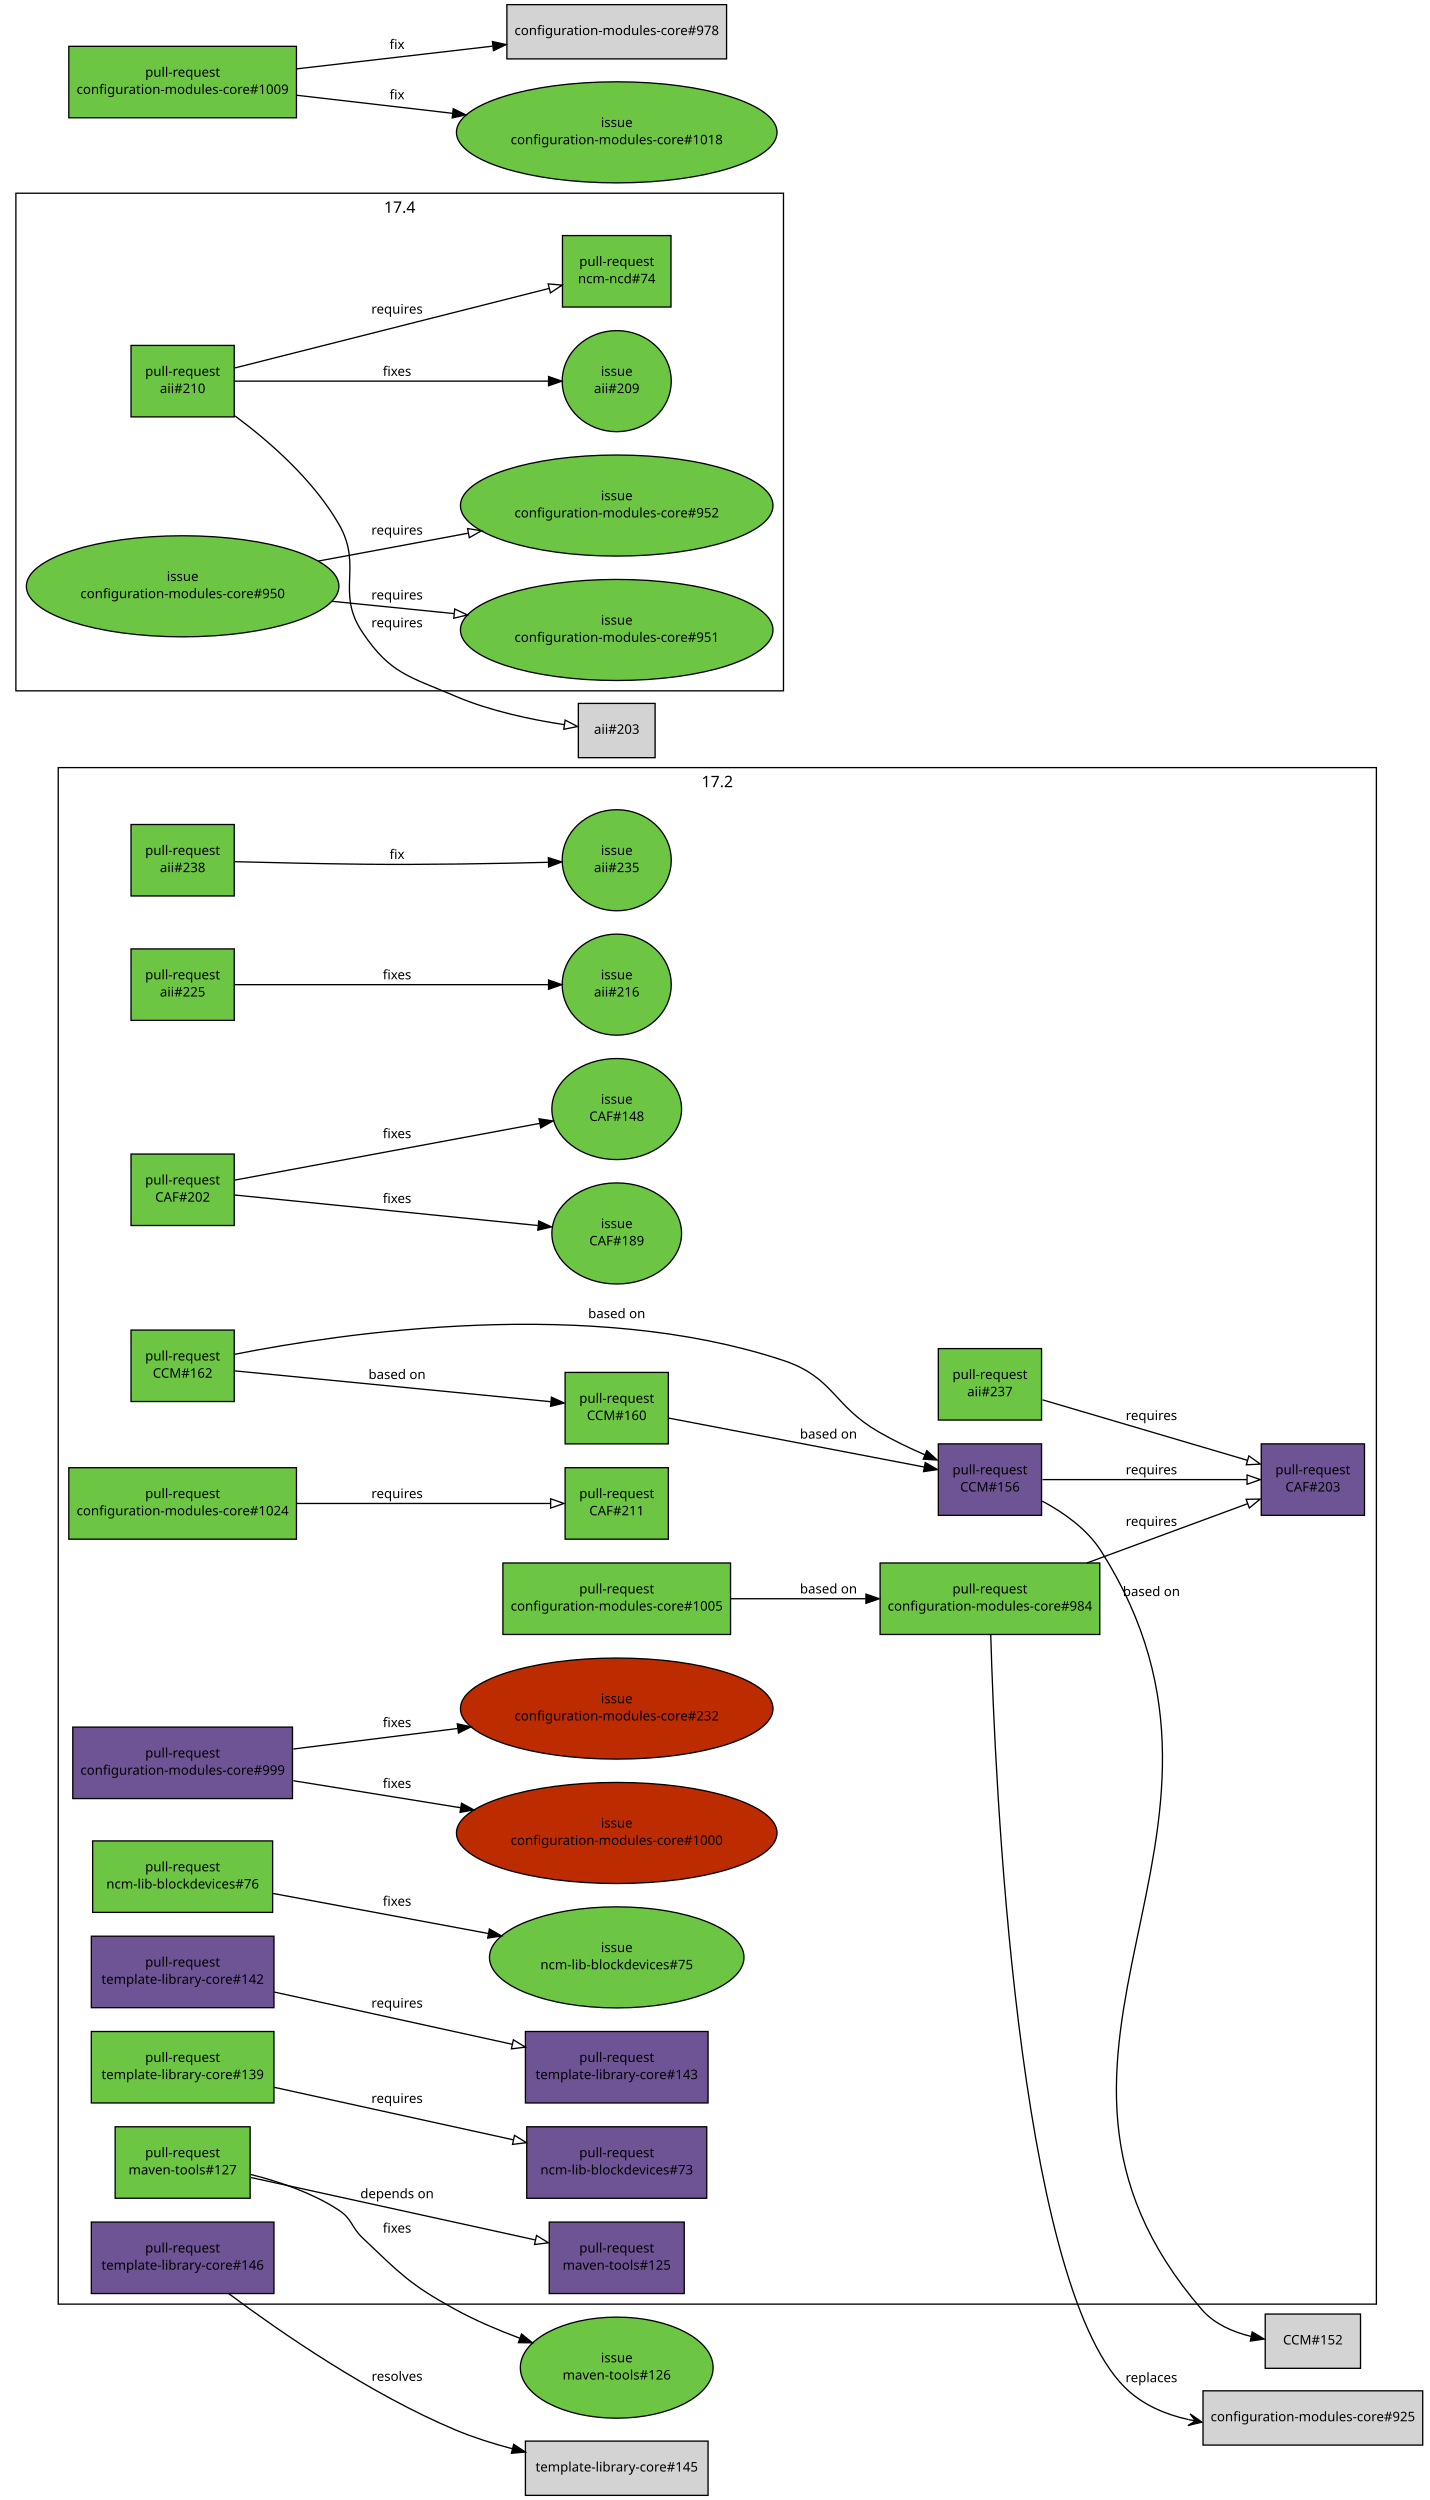
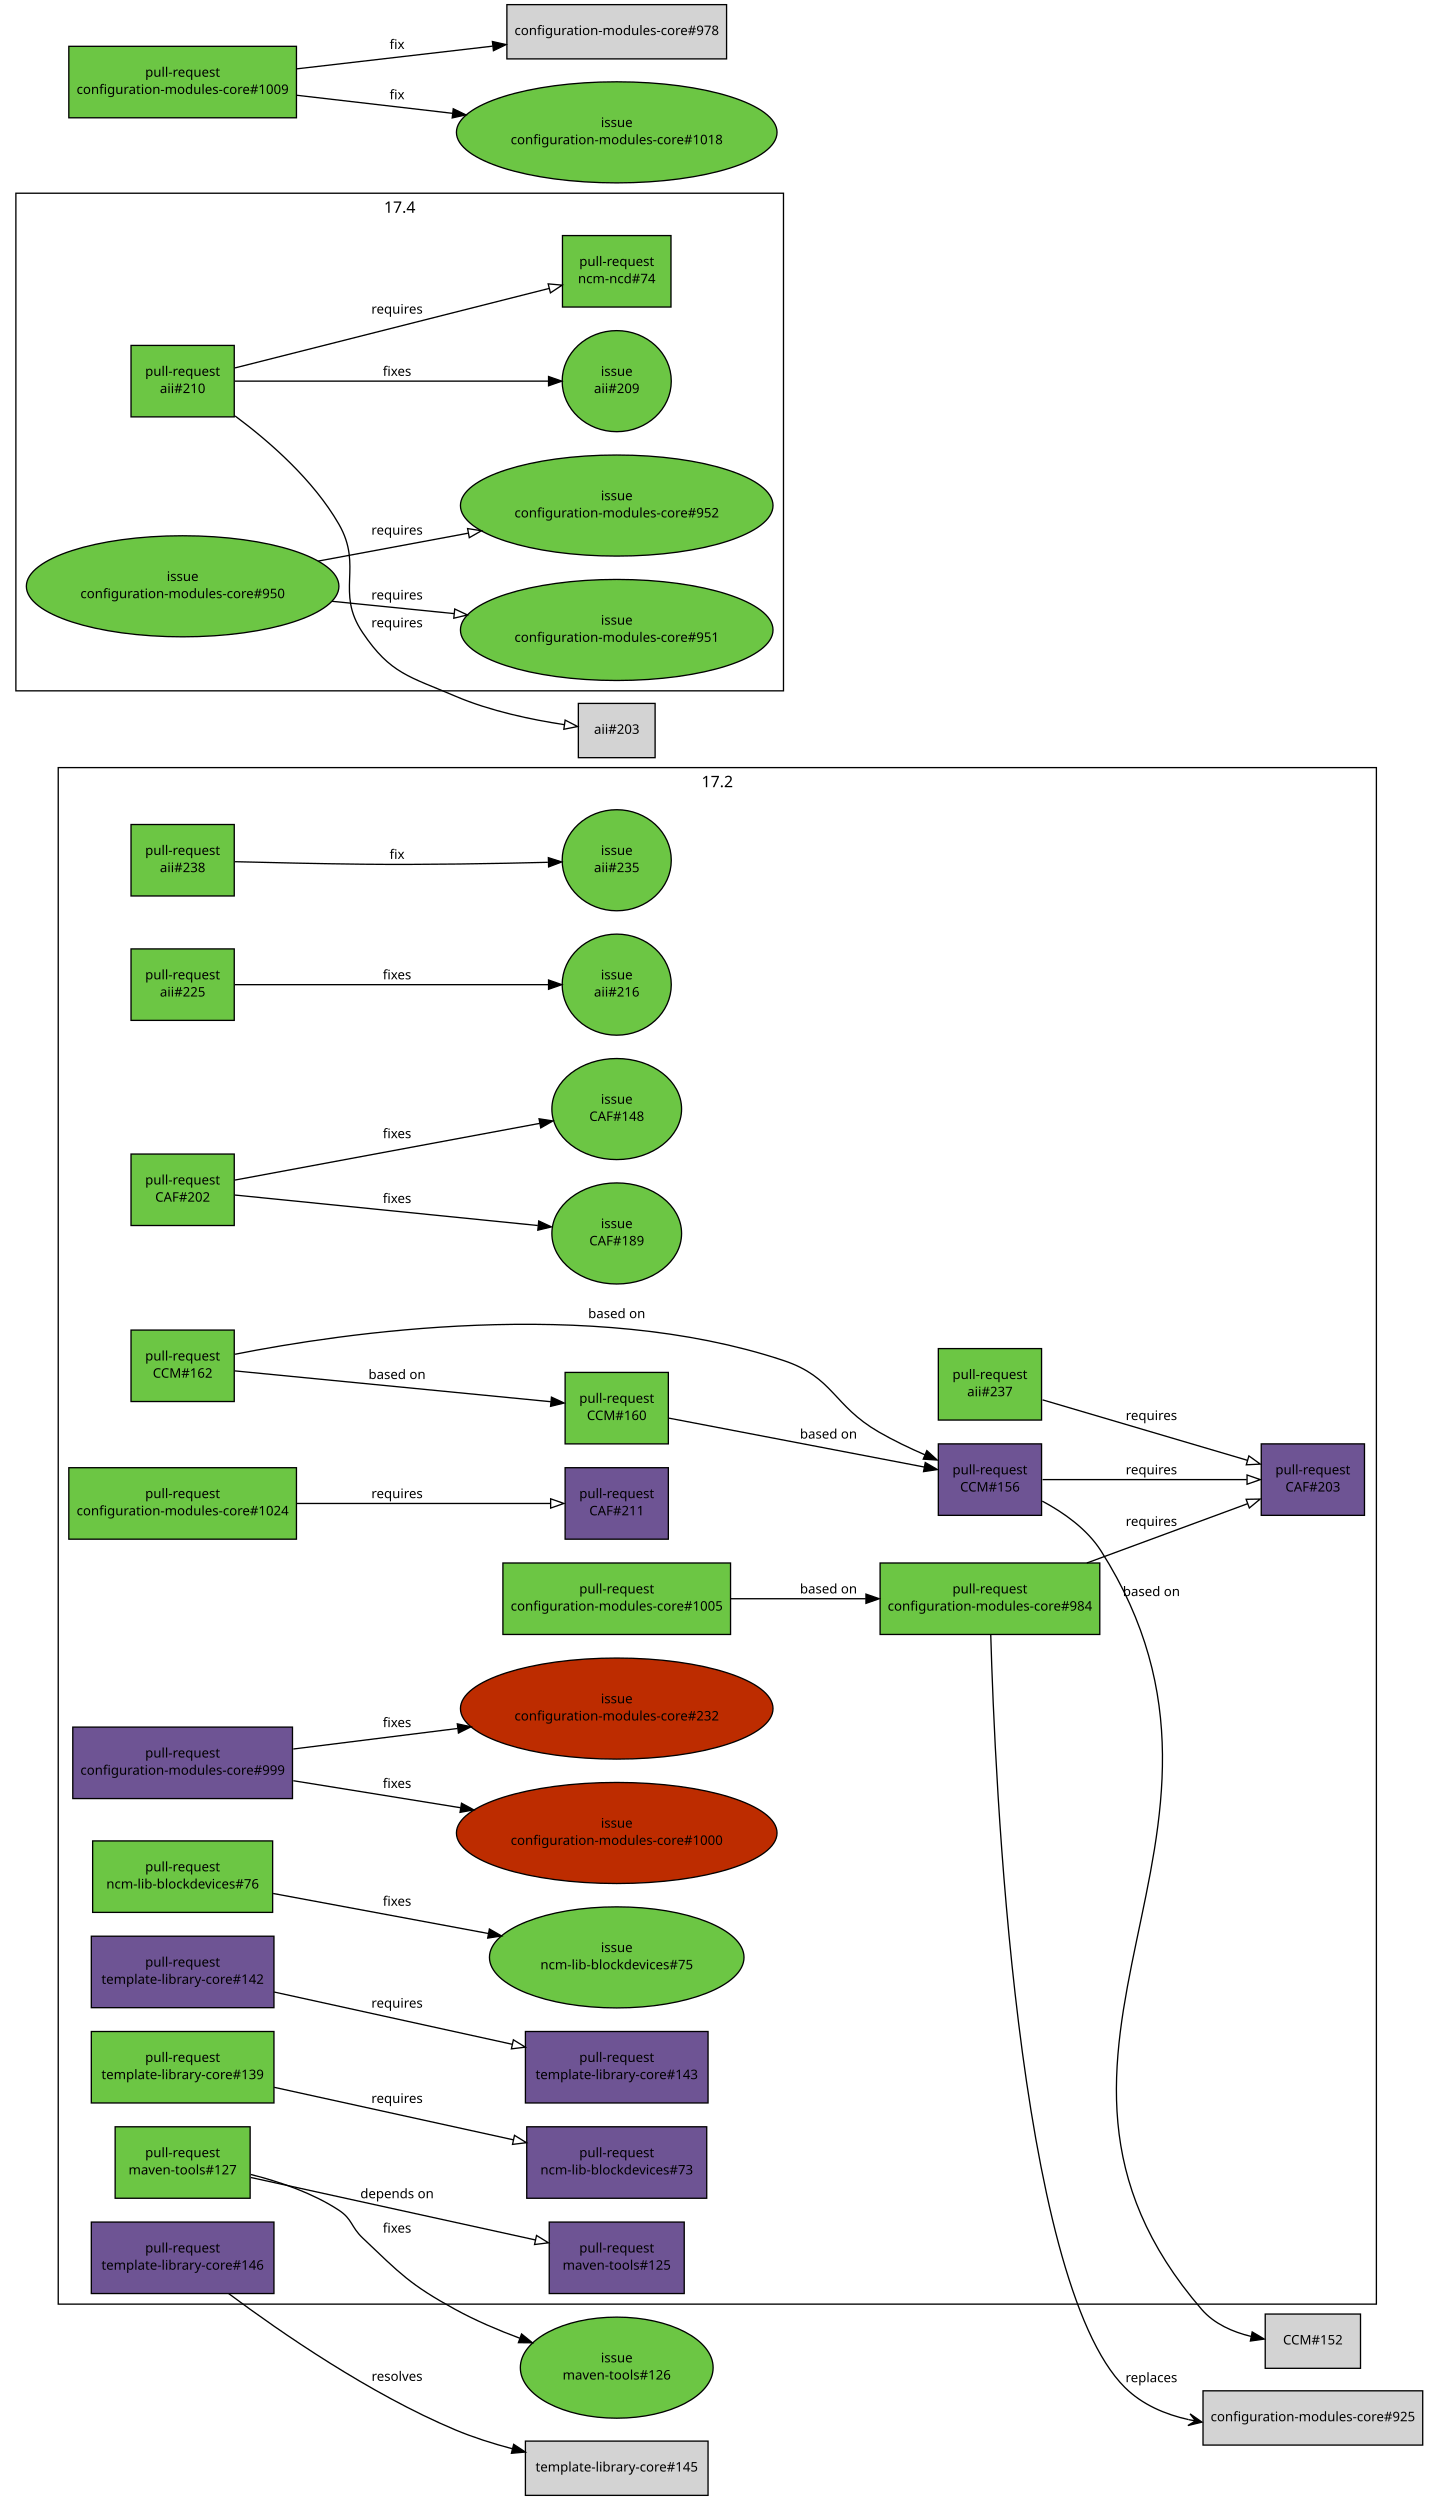
<svg xmlns="http://www.w3.org/2000/svg" xmlns:xlink="http://www.w3.org/1999/xlink" width="1080pt" height="1889pt" viewBox="0.00 0.00 1080.00 1889.00">
  <g id="graph1" class="graph" transform="scale(1 1) rotate(0) translate(4 1885)">
    <polygon fill="white" stroke="white" points="-4,5 -4,-1885 1077,-1885 1077,5 -4,5" />
    <g id="graph2" class="cluster">
      <polygon fill="none" stroke="black" points="40,-144 40,-1305 1036,-1305 1036,-144 40,-144" />
      <text text-anchor="middle" x="538" y="-1290.2" font-family="Sans" font-size="12.00">17.2</text>
    </g>
    <g id="graph5" class="cluster">
      <polygon fill="none" stroke="black" points="8,-1363 8,-1739 588,-1739 588,-1363 8,-1363" />
      <text text-anchor="middle" x="298" y="-1724.2" font-family="Sans" font-size="12.00">17.4</text>
    </g>
    <g id="node1" class="node">
      <a xlink:href="https://github.com/quattor/aii/pull/238" xlink:title="aii-opennebula: Add VM image driver option" target="_parent">
        <polygon fill="#6cc644" stroke="black" points="173,-1262 95,-1262 95,-1208 173,-1208 173,-1262" />
        <text text-anchor="middle" x="134" y="-1239" font-family="Sans" font-size="10.00">pull-request</text>
        <text text-anchor="middle" x="134" y="-1226" font-family="Sans" font-size="10.00">aii#238</text>
      </a>
    </g>
    <g id="node3" class="node">
      <a xlink:href="https://github.com/quattor/aii/issues/235" xlink:title="aii-opennebula: Add qcow2 image support" target="_parent">
        <ellipse fill="#6cc644" stroke="black" cx="462" cy="-1235" rx="41.217" ry="38.184" />
        <text text-anchor="middle" x="462" y="-1239" font-family="Sans" font-size="10.00">issue</text>
        <text text-anchor="middle" x="462" y="-1226" font-family="Sans" font-size="10.00">aii#235</text>
      </a>
    </g>
    <g id="edge2" class="edge">
      <path fill="none" stroke="black" d="M173.571,-1233.9C200.705,-1233.2 237.529,-1232.36 270,-1232 317.382,-1231.48 371.337,-1232.46 409.959,-1233.44" />
      <polygon fill="black" stroke="black" points="410.34,-1236.95 420.428,-1233.71 410.523,-1229.95 410.34,-1236.95" />
      <text text-anchor="middle" x="296" y="-1236" font-family="Sans" font-size="10.00">fix</text>
    </g>
    <g id="node4" class="node">
      <a xlink:href="https://github.com/quattor/aii/pull/237" xlink:title="aii-core: switch to CAF::Download::LWP" target="_parent">
        <polygon fill="#6cc644" stroke="black" points="783,-866 705,-866 705,-812 783,-812 783,-866" />
        <text text-anchor="middle" x="744" y="-843" font-family="Sans" font-size="10.00">pull-request</text>
        <text text-anchor="middle" x="744" y="-830" font-family="Sans" font-size="10.00">aii#237</text>
      </a>
    </g>
    <g id="node6" class="node">
      <a xlink:href="https://github.com/quattor/CAF/pull/203" xlink:title="CAF::Download::LWP: CAF interface for LWP to handle https settings" target="_parent">
        <polygon fill="#6e5494" stroke="black" points="1027,-794 949,-794 949,-740 1027,-740 1027,-794" />
        <text text-anchor="middle" x="988" y="-771" font-family="Sans" font-size="10.00">pull-request</text>
        <text text-anchor="middle" x="988" y="-758" font-family="Sans" font-size="10.00">CAF#203</text>
      </a>
    </g>
    <g id="edge4" class="edge">
      <path fill="none" stroke="black" d="M783.746,-827.272C826.017,-814.798 892.95,-795.048 938.587,-781.581" />
      <polygon fill="none" stroke="black" points="939.671,-784.91 948.271,-778.723 937.689,-778.197 939.671,-784.91" />
      <text text-anchor="middle" x="866" y="-812" font-family="Sans" font-size="10.00">requires</text>
    </g>
    <g id="node7" class="node">
      <a xlink:href="https://github.com/quattor/aii/pull/225" xlink:title="[WIP] Add UEFI support through Grub-based PXE loader" target="_parent">
        <polygon fill="#6cc644" stroke="black" points="173,-1168 95,-1168 95,-1114 173,-1114 173,-1168" />
        <text text-anchor="middle" x="134" y="-1145" font-family="Sans" font-size="10.00">pull-request</text>
        <text text-anchor="middle" x="134" y="-1132" font-family="Sans" font-size="10.00">aii#225</text>
      </a>
    </g>
    <g id="node9" class="node">
      <a xlink:href="https://github.com/quattor/aii/issues/216" xlink:title="aii-pxelinux: add support for Grub-based UEFI PXE boot loader" target="_parent">
        <ellipse fill="#6cc644" stroke="black" cx="462" cy="-1141" rx="41.217" ry="38.184" />
        <text text-anchor="middle" x="462" y="-1145" font-family="Sans" font-size="10.00">issue</text>
        <text text-anchor="middle" x="462" y="-1132" font-family="Sans" font-size="10.00">aii#216</text>
      </a>
    </g>
    <g id="edge6" class="edge">
      <path fill="none" stroke="black" d="M173.564,-1141C232.84,-1141 344.728,-1141 410.366,-1141" />
      <polygon fill="black" stroke="black" points="410.488,-1144.5 420.488,-1141 410.488,-1137.5 410.488,-1144.5" />
      <text text-anchor="middle" x="296" y="-1145" font-family="Sans" font-size="10.00">fixes</text>
    </g>
    <g id="node10" class="node">
      <a xlink:href="https://github.com/quattor/aii/pull/210" xlink:title="Shellfe: support active config for plugins" target="_parent">
        <polygon fill="#6cc644" stroke="black" points="173,-1624 95,-1624 95,-1570 173,-1570 173,-1624" />
        <text text-anchor="middle" x="134" y="-1601" font-family="Sans" font-size="10.00">pull-request</text>
        <text text-anchor="middle" x="134" y="-1588" font-family="Sans" font-size="10.00">aii#210</text>
      </a>
    </g>
    <g id="node12" class="node">
      <a xlink:href="https://github.com/quattor/aii/issues/209" xlink:title="support ACTIVE_CONFIG" target="_parent">
        <ellipse fill="#6cc644" stroke="black" cx="462" cy="-1597" rx="41.217" ry="38.184" />
        <text text-anchor="middle" x="462" y="-1601" font-family="Sans" font-size="10.00">issue</text>
        <text text-anchor="middle" x="462" y="-1588" font-family="Sans" font-size="10.00">aii#209</text>
      </a>
    </g>
    <g id="edge8" class="edge">
      <path fill="none" stroke="black" d="M173.564,-1597C232.84,-1597 344.728,-1597 410.366,-1597" />
      <polygon fill="black" stroke="black" points="410.488,-1600.5 420.488,-1597 410.488,-1593.5 410.488,-1600.5" />
      <text text-anchor="middle" x="296" y="-1601" font-family="Sans" font-size="10.00">fixes</text>
    </g>
    <g id="node14" class="node">
      <a xlink:href="https://github.com/quattor/ncm-ncd/pull/74" xlink:title="Set the current active config as an attribute to the component" target="_parent">
        <polygon fill="#6cc644" stroke="black" points="503,-1707 421,-1707 421,-1653 503,-1653 503,-1707" />
        <text text-anchor="middle" x="462" y="-1684" font-family="Sans" font-size="10.00">pull-request</text>
        <text text-anchor="middle" x="462" y="-1671" font-family="Sans" font-size="10.00">ncm-ncd#74</text>
      </a>
    </g>
    <g id="edge10" class="edge">
      <path fill="none" stroke="black" d="M173.564,-1607.01C233.043,-1622.06 345.495,-1650.52 411.038,-1667.1" />
      <polygon fill="none" stroke="black" points="410.195,-1670.5 420.748,-1669.56 411.912,-1663.71 410.195,-1670.5" />
      <text text-anchor="middle" x="296" y="-1648" font-family="Sans" font-size="10.00">requires</text>
    </g>
    <g id="node16" class="node">
      <polygon fill="lightgrey" stroke="black" points="491,-1353.5 433,-1353.5 433,-1312.5 491,-1312.5 491,-1353.5" />
      <text text-anchor="middle" x="462" y="-1330.5" font-family="Sans" font-size="10.00">aii#203</text>
    </g>
    <g id="edge12" class="edge">
      <path fill="none" stroke="black" d="M173.618,-1570.69C199.831,-1551.2 232.793,-1522.32 252,-1489 270.632,-1456.67 249.151,-1437.94 270,-1407 291.078,-1375.72 305.337,-1373.88 340,-1359 366.293,-1347.71 397.943,-1341.15 422.417,-1337.44" />
      <polygon fill="none" stroke="black" points="423.02,-1340.89 432.43,-1336.02 422.037,-1333.96 423.02,-1340.89" />
      <text text-anchor="middle" x="296" y="-1411" font-family="Sans" font-size="10.00">requires</text>
    </g>
    <g id="node17" class="node">
      <a xlink:href="https://github.com/quattor/CAF/pull/202" xlink:title="FileWriter: use atomic write" target="_parent">
        <polygon fill="#6cc644" stroke="black" points="173,-1013 95,-1013 95,-959 173,-959 173,-1013" />
        <text text-anchor="middle" x="134" y="-990" font-family="Sans" font-size="10.00">pull-request</text>
        <text text-anchor="middle" x="134" y="-977" font-family="Sans" font-size="10.00">CAF#202</text>
      </a>
    </g>
    <g id="node19" class="node">
      <a xlink:href="https://github.com/quattor/CAF/issues/148" xlink:title="CAF::FileWriter updates files in-place" target="_parent">
        <ellipse fill="#6cc644" stroke="black" cx="462" cy="-1047" rx="48.998" ry="38.184" />
        <text text-anchor="middle" x="462" y="-1051" font-family="Sans" font-size="10.00">issue</text>
        <text text-anchor="middle" x="462" y="-1038" font-family="Sans" font-size="10.00">CAF#148</text>
      </a>
    </g>
    <g id="edge14" class="edge">
      <path fill="none" stroke="black" d="M173.564,-993.358C230.936,-1004.03 337.595,-1023.86 403.901,-1036.2" />
      <polygon fill="black" stroke="black" points="403.31,-1039.65 413.781,-1038.03 404.59,-1032.76 403.31,-1039.65" />
      <text text-anchor="middle" x="296" y="-1025" font-family="Sans" font-size="10.00">fixes</text>
    </g>
    <g id="node21" class="node">
      <a xlink:href="https://github.com/quattor/CAF/issues/189" xlink:title="FileWriter: add diff to history" target="_parent">
        <ellipse fill="#6cc644" stroke="black" cx="462" cy="-953" rx="48.998" ry="38.184" />
        <text text-anchor="middle" x="462" y="-957" font-family="Sans" font-size="10.00">issue</text>
        <text text-anchor="middle" x="462" y="-944" font-family="Sans" font-size="10.00">CAF#189</text>
      </a>
    </g>
    <g id="edge16" class="edge">
      <path fill="none" stroke="black" d="M173.564,-982.019C230.495,-976.292 335.957,-965.681 402.364,-959" />
      <polygon fill="black" stroke="black" points="403.074,-962.446 412.673,-957.963 402.373,-955.481 403.074,-962.446" />
      <text text-anchor="middle" x="296" y="-976" font-family="Sans" font-size="10.00">fixes</text>
    </g>
    <g id="node22" class="node">
      <a xlink:href="https://github.com/quattor/CCM/pull/162" xlink:title="Cleanup: move internal modules in subdirectories and remove/integrate util scripts" target="_parent">
        <polygon fill="#6cc644" stroke="black" points="173,-880 95,-880 95,-826 173,-826 173,-880" />
        <text text-anchor="middle" x="134" y="-857" font-family="Sans" font-size="10.00">pull-request</text>
        <text text-anchor="middle" x="134" y="-844" font-family="Sans" font-size="10.00">CCM#162</text>
      </a>
    </g>
    <g id="node24" class="node">
      <a xlink:href="https://github.com/quattor/CCM/pull/160" xlink:title="Switch to 00-tqu" target="_parent">
        <polygon fill="#6cc644" stroke="black" points="501,-848 423,-848 423,-794 501,-794 501,-848" />
        <text text-anchor="middle" x="462" y="-825" font-family="Sans" font-size="10.00">pull-request</text>
        <text text-anchor="middle" x="462" y="-812" font-family="Sans" font-size="10.00">CCM#160</text>
      </a>
    </g>
    <g id="edge18" class="edge">
      <path fill="none" stroke="black" d="M173.564,-849.14C233.406,-843.302 346.87,-832.232 412.233,-825.855" />
      <polygon fill="black" stroke="black" points="412.682,-829.328 422.295,-824.874 412.003,-822.361 412.682,-829.328" />
      <text text-anchor="middle" x="296" y="-843" font-family="Sans" font-size="10.00">based on</text>
    </g>
    <g id="node26" class="node">
      <a xlink:href="https://github.com/quattor/CCM/pull/156" xlink:title="Fetch::Download: switch to CAF::Download::LWP" target="_parent">
        <polygon fill="#6e5494" stroke="black" points="783,-794 705,-794 705,-740 783,-740 783,-794" />
        <text text-anchor="middle" x="744" y="-771" font-family="Sans" font-size="10.00">pull-request</text>
        <text text-anchor="middle" x="744" y="-758" font-family="Sans" font-size="10.00">CCM#156</text>
      </a>
    </g>
    <g id="edge20" class="edge">
      <path fill="none" stroke="black" d="M173.59,-861.729C254.132,-877.7 441.81,-905.73 588,-857 625.947,-844.351 625.371,-823.021 660,-803 670.947,-796.671 683.219,-790.794 694.93,-785.7" />
      <polygon fill="black" stroke="black" points="696.322,-788.912 704.165,-781.79 693.592,-782.466 696.322,-788.912" />
      <text text-anchor="middle" x="462" y="-889" font-family="Sans" font-size="10.00">based on</text>
    </g>
    <g id="edge22" class="edge">
      <path fill="none" stroke="black" d="M501.508,-813.435C552.024,-803.761 639.514,-787.008 694.444,-776.49" />
      <polygon fill="black" stroke="black" points="695.142,-779.92 704.305,-774.601 693.825,-773.044 695.142,-779.92" />
      <text text-anchor="middle" x="622" y="-798" font-family="Sans" font-size="10.00">based on</text>
    </g>
    <g id="edge24" class="edge">
      <path fill="none" stroke="black" d="M783.746,-767C825.84,-767 892.389,-767 938.012,-767" />
      <polygon fill="none" stroke="black" points="938.271,-770.5 948.271,-767 938.271,-763.5 938.271,-770.5" />
      <text text-anchor="middle" x="866" y="-771" font-family="Sans" font-size="10.00">requires</text>
    </g>
    <g id="node30" class="node">
      <polygon fill="lightgrey" stroke="black" points="1024,-136.5 952,-136.5 952,-95.5 1024,-95.5 1024,-136.5" />
      <text text-anchor="middle" x="988" y="-113.5" font-family="Sans" font-size="10.00">CCM#152</text>
    </g>
    <g id="edge26" class="edge">
      <path fill="none" stroke="black" d="M783.52,-750.757C799.903,-741.999 817.5,-729.539 828,-713 965.69,-496.119 736.121,-334.455 904,-140 913.411,-129.099 927.397,-122.983 941.27,-119.602" />
      <polygon fill="black" stroke="black" points="942.167,-122.991 951.284,-117.594 940.791,-116.128 942.167,-122.991" />
      <text text-anchor="middle" x="866" y="-679" font-family="Sans" font-size="10.00">based on</text>
    </g>
    <g id="node31" class="node">
      <a xlink:href="https://github.com/quattor/configuration-modules-core/pull/1024" xlink:title="ncm-syslog: cleanup and refactor" target="_parent">
        <polygon fill="#6cc644" stroke="black" points="220,-776 48,-776 48,-722 220,-722 220,-776" />
        <text text-anchor="middle" x="134" y="-753" font-family="Sans" font-size="10.00">pull-request</text>
        <text text-anchor="middle" x="134" y="-740" font-family="Sans" font-size="10.00">configuration-modules-core#1024</text>
      </a>
    </g>
    <g id="node33" class="node">
      <a xlink:href="https://github.com/quattor/CAF/pull/211" xlink:title="FileEditor: fix add_or_replace_sysconfig_lines " target="_parent">
-         <polygon fill="#6cc644" stroke="black" points="501,-776 423,-776 423,-722 501,-722 501,-776" />
+         <polygon fill="#6e5494" stroke="black" points="501,-776 423,-776 423,-722 501,-722 501,-776" />
        <text text-anchor="middle" x="462" y="-753" font-family="Sans" font-size="10.00">pull-request</text>
        <text text-anchor="middle" x="462" y="-740" font-family="Sans" font-size="10.00">CAF#211</text>
      </a>
    </g>
    <g id="edge28" class="edge">
      <path fill="none" stroke="black" d="M220.178,-749C281.263,-749 361.1,-749 411.98,-749" />
      <polygon fill="none" stroke="black" points="412.068,-752.5 422.068,-749 412.068,-745.5 412.068,-752.5" />
      <text text-anchor="middle" x="296" y="-753" font-family="Sans" font-size="10.00">requires</text>
    </g>
    <g id="node34" class="node">
      <a xlink:href="https://github.com/quattor/configuration-modules-core/pull/1005" xlink:title=" ncm-download: allow_older boolean to allow downloading remote files that are older then current file" target="_parent">
        <polygon fill="#6cc644" stroke="black" points="548,-704 376,-704 376,-650 548,-650 548,-704" />
        <text text-anchor="middle" x="462" y="-681" font-family="Sans" font-size="10.00">pull-request</text>
        <text text-anchor="middle" x="462" y="-668" font-family="Sans" font-size="10.00">configuration-modules-core#1005</text>
      </a>
    </g>
    <g id="node36" class="node">
      <a xlink:href="https://github.com/quattor/configuration-modules-core/pull/984" xlink:title="ncm-download: switch to CAF::Download::LWP" target="_parent">
        <polygon fill="#6cc644" stroke="black" points="827,-704 661,-704 661,-650 827,-650 827,-704" />
        <text text-anchor="middle" x="744" y="-681" font-family="Sans" font-size="10.00">pull-request</text>
        <text text-anchor="middle" x="744" y="-668" font-family="Sans" font-size="10.00">configuration-modules-core#984</text>
      </a>
    </g>
    <g id="edge30" class="edge">
      <path fill="none" stroke="black" d="M548.142,-677C580.435,-677 617.278,-677 650.229,-677" />
      <polygon fill="black" stroke="black" points="650.321,-680.5 660.321,-677 650.321,-673.5 650.321,-680.5" />
      <text text-anchor="middle" x="622" y="-681" font-family="Sans" font-size="10.00">based on</text>
    </g>
    <g id="edge38" class="edge">
      <path fill="none" stroke="black" d="M817.208,-704.003C856.471,-718.485 903.807,-735.945 938.677,-748.807" />
      <polygon fill="none" stroke="black" points="937.571,-752.13 948.165,-752.307 939.994,-745.562 937.571,-752.13" />
      <text text-anchor="middle" x="866" y="-732" font-family="Sans" font-size="10.00">requires</text>
    </g>
    <g id="node43" class="node">
      <polygon fill="lightgrey" stroke="black" points="1071,-78.5 905,-78.5 905,-37.5 1071,-37.5 1071,-78.5" />
      <text text-anchor="middle" x="988" y="-55.5" font-family="Sans" font-size="10.00">configuration-modules-core#925</text>
    </g>
    <g id="edge36" class="edge">
      <path fill="none" stroke="black" d="M744.618,-649.779C747.603,-544.023 763.984,-162.288 846,-81 859.021,-68.095 876.25,-60.7 894.203,-56.715" />
      <polygon fill="black" stroke="black" points="904.229,-54.84 895.228,-61.102 899.315,-55.759 894.4,-56.679 894.4,-56.679 894.4,-56.679 899.315,-55.759 893.572,-52.255 904.229,-54.84 904.229,-54.84" />
      <text text-anchor="middle" x="866" y="-85" font-family="Sans" font-size="10.00">replaces</text>
    </g>
    <g id="node37" class="node">
      <a xlink:href="https://github.com/quattor/configuration-modules-core/pull/999" xlink:title="ncm-grub: full overhaul" target="_parent">
        <polygon fill="#6e5494" stroke="black" points="217,-580 51,-580 51,-526 217,-526 217,-580" />
        <text text-anchor="middle" x="134" y="-557" font-family="Sans" font-size="10.00">pull-request</text>
        <text text-anchor="middle" x="134" y="-544" font-family="Sans" font-size="10.00">configuration-modules-core#999</text>
      </a>
    </g>
    <g id="node39" class="node">
      <a xlink:href="https://github.com/quattor/configuration-modules-core/issues/232" xlink:title="ncm-grub: full rewrite needed!" target="_parent">
        <ellipse fill="#bd2c00" stroke="black" cx="462" cy="-594" rx="118.087" ry="38.184" />
        <text text-anchor="middle" x="462" y="-598" font-family="Sans" font-size="10.00">issue</text>
        <text text-anchor="middle" x="462" y="-585" font-family="Sans" font-size="10.00">configuration-modules-core#232</text>
      </a>
    </g>
    <g id="edge32" class="edge">
      <path fill="none" stroke="black" d="M217.617,-563.452C255.316,-568.164 300.543,-573.818 341.785,-578.973" />
      <polygon fill="black" stroke="black" points="341.542,-582.47 351.899,-580.237 342.41,-575.524 341.542,-582.47" />
      <text text-anchor="middle" x="296" y="-580" font-family="Sans" font-size="10.00">fixes</text>
    </g>
    <g id="node41" class="node">
      <a xlink:href="https://github.com/quattor/configuration-modules-core/issues/1000" xlink:title="ncm-grub: drop non-multiboot support" target="_parent">
        <ellipse fill="#bd2c00" stroke="black" cx="462" cy="-500" rx="121.122" ry="38.184" />
        <text text-anchor="middle" x="462" y="-504" font-family="Sans" font-size="10.00">issue</text>
        <text text-anchor="middle" x="462" y="-491" font-family="Sans" font-size="10.00">configuration-modules-core#1000</text>
      </a>
    </g>
    <g id="edge34" class="edge">
      <path fill="none" stroke="black" d="M217.617,-539.489C256.011,-533.285 302.213,-525.819 344.061,-519.057" />
      <polygon fill="black" stroke="black" points="344.722,-522.496 354.035,-517.446 343.605,-515.586 344.722,-522.496" />
      <text text-anchor="middle" x="296" y="-534" font-family="Sans" font-size="10.00">fixes</text>
    </g>
    <g id="node45" class="node">
      <a xlink:href="https://github.com/quattor/configuration-modules-core/issues/950" xlink:title="ncm-spma: Remove support for package groups from yum backends" target="_parent">
        <ellipse fill="#6cc644" stroke="black" cx="134" cy="-1442" rx="118.087" ry="38.184" />
        <text text-anchor="middle" x="134" y="-1446" font-family="Sans" font-size="10.00">issue</text>
        <text text-anchor="middle" x="134" y="-1433" font-family="Sans" font-size="10.00">configuration-modules-core#950</text>
      </a>
    </g>
    <g id="node47" class="node">
      <a xlink:href="https://github.com/quattor/configuration-modules-core/issues/951" xlink:title="ncm-spma (yum): Remove support for package groups" target="_parent">
        <ellipse fill="#6cc644" stroke="black" cx="462" cy="-1409" rx="118.087" ry="38.184" />
        <text text-anchor="middle" x="462" y="-1413" font-family="Sans" font-size="10.00">issue</text>
        <text text-anchor="middle" x="462" y="-1400" font-family="Sans" font-size="10.00">configuration-modules-core#951</text>
      </a>
    </g>
    <g id="edge40" class="edge">
      <path fill="none" stroke="black" d="M246.879,-1430.64C276.597,-1427.65 308.804,-1424.41 339.025,-1421.37" />
      <polygon fill="none" stroke="black" points="339.592,-1424.83 349.191,-1420.35 338.891,-1417.87 339.592,-1424.83" />
      <text text-anchor="middle" x="296" y="-1432" font-family="Sans" font-size="10.00">requires</text>
    </g>
    <g id="node49" class="node">
      <a xlink:href="https://github.com/quattor/configuration-modules-core/issues/952" xlink:title="ncm-spma (yumng): Remove support for package groups" target="_parent">
        <ellipse fill="#6cc644" stroke="black" cx="462" cy="-1503" rx="118.087" ry="38.184" />
        <text text-anchor="middle" x="462" y="-1507" font-family="Sans" font-size="10.00">issue</text>
        <text text-anchor="middle" x="462" y="-1494" font-family="Sans" font-size="10.00">configuration-modules-core#952</text>
      </a>
    </g>
    <g id="edge42" class="edge">
      <path fill="none" stroke="black" d="M236.432,-1461.05C272.341,-1467.73 312.857,-1475.26 349.542,-1482.09" />
      <polygon fill="none" stroke="black" points="349.31,-1485.6 359.781,-1483.99 350.59,-1478.72 349.31,-1485.6" />
      <text text-anchor="middle" x="296" y="-1481" font-family="Sans" font-size="10.00">requires</text>
    </g>
    <g id="node50" class="node">
      <a xlink:href="https://github.com/quattor/configuration-modules-core/pull/1009" xlink:title="ncm-opennebula: Opennebula refactoring and AII code (WIP)" target="_parent">
        <polygon fill="#6cc644" stroke="black" points="220,-1850 48,-1850 48,-1796 220,-1796 220,-1850" />
        <text text-anchor="middle" x="134" y="-1827" font-family="Sans" font-size="10.00">pull-request</text>
        <text text-anchor="middle" x="134" y="-1814" font-family="Sans" font-size="10.00">configuration-modules-core#1009</text>
      </a>
    </g>
    <g id="node52" class="node">
      <polygon fill="lightgrey" stroke="black" points="545,-1881.5 379,-1881.5 379,-1840.5 545,-1840.5 545,-1881.5" />
      <text text-anchor="middle" x="462" y="-1858.5" font-family="Sans" font-size="10.00">configuration-modules-core#978</text>
    </g>
    <g id="edge44" class="edge">
      <path fill="none" stroke="black" d="M220.178,-1832.98C265.712,-1838.26 321.666,-1844.74 368.278,-1850.14" />
      <polygon fill="black" stroke="black" points="368.043,-1853.64 378.38,-1851.31 368.849,-1846.68 368.043,-1853.64" />
      <text text-anchor="middle" x="296" y="-1848" font-family="Sans" font-size="10.00">fix</text>
    </g>
    <g id="node54" class="node">
      <a xlink:href="https://github.com/quattor/configuration-modules-core/issues/1018" xlink:title="ncm-opennebula: aii VNET methods create new AR instead of an update" target="_parent">
        <ellipse fill="#6cc644" stroke="black" cx="462" cy="-1785" rx="121.122" ry="38.184" />
        <text text-anchor="middle" x="462" y="-1789" font-family="Sans" font-size="10.00">issue</text>
        <text text-anchor="middle" x="462" y="-1776" font-family="Sans" font-size="10.00">configuration-modules-core#1018</text>
      </a>
    </g>
    <g id="edge46" class="edge">
      <path fill="none" stroke="black" d="M220.178,-1813.02C256.147,-1808.85 298.618,-1803.93 337.85,-1799.38" />
      <polygon fill="black" stroke="black" points="338.484,-1802.83 348.015,-1798.21 337.679,-1795.88 338.484,-1802.83" />
      <text text-anchor="middle" x="296" y="-1810" font-family="Sans" font-size="10.00">fix</text>
    </g>
    <g id="node55" class="node">
      <a xlink:href="https://github.com/quattor/maven-tools/pull/127" xlink:title="ProfileCache: prepare_profile_cache checks for valid object template" target="_parent">
        <polygon fill="#6cc644" stroke="black" points="185,-278 83,-278 83,-224 185,-224 185,-278" />
        <text text-anchor="middle" x="134" y="-255" font-family="Sans" font-size="10.00">pull-request</text>
        <text text-anchor="middle" x="134" y="-242" font-family="Sans" font-size="10.00">maven-tools#127</text>
      </a>
    </g>
    <g id="node57" class="node">
      <a xlink:href="https://github.com/quattor/maven-tools/pull/125" xlink:title="Critic: no more backticks/qx/system, use CAF::Process" target="_parent">
        <polygon fill="#6e5494" stroke="black" points="513,-206 411,-206 411,-152 513,-152 513,-206" />
        <text text-anchor="middle" x="462" y="-183" font-family="Sans" font-size="10.00">pull-request</text>
        <text text-anchor="middle" x="462" y="-170" font-family="Sans" font-size="10.00">maven-tools#125</text>
      </a>
    </g>
    <g id="edge48" class="edge">
      <path fill="none" stroke="black" d="M185.611,-239.671C243.801,-226.897 338.363,-206.14 400.377,-192.527" />
      <polygon fill="none" stroke="black" points="401.403,-195.885 410.42,-190.322 399.902,-189.048 401.403,-195.885" />
      <text text-anchor="middle" x="296" y="-224" font-family="Sans" font-size="10.00">depends on</text>
    </g>
    <g id="node59" class="node">
      <a xlink:href="https://github.com/quattor/maven-tools/issues/126" xlink:title="test execution stalled if the associated pan template is not an object template" target="_parent">
        <ellipse fill="#6cc644" stroke="black" cx="462" cy="-96" rx="72.832" ry="38.184" />
        <text text-anchor="middle" x="462" y="-100" font-family="Sans" font-size="10.00">issue</text>
        <text text-anchor="middle" x="462" y="-87" font-family="Sans" font-size="10.00">maven-tools#126</text>
      </a>
    </g>
    <g id="edge50" class="edge">
      <path fill="none" stroke="black" d="M185.535,-241.958C207.275,-236.508 232.103,-228.012 252,-215 262.288,-208.272 261.087,-202.465 270,-194 298.491,-166.941 305.548,-158.893 340,-140 355.183,-131.674 372.254,-124.379 388.708,-118.248" />
      <polygon fill="black" stroke="black" points="390.095,-121.468 398.306,-114.773 387.712,-114.886 390.095,-121.468" />
      <text text-anchor="middle" x="296" y="-198" font-family="Sans" font-size="10.00">fixes</text>
    </g>
    <g id="node60" class="node">
      <a xlink:href="https://github.com/quattor/ncm-lib-blockdevices/pull/76" xlink:title="LV: force lvconvert by passing -y" target="_parent">
        <polygon fill="#6cc644" stroke="black" points="202,-494 66,-494 66,-440 202,-440 202,-494" />
        <text text-anchor="middle" x="134" y="-471" font-family="Sans" font-size="10.00">pull-request</text>
        <text text-anchor="middle" x="134" y="-458" font-family="Sans" font-size="10.00">ncm-lib-blockdevices#76</text>
      </a>
    </g>
    <g id="node62" class="node">
      <a xlink:href="https://github.com/quattor/ncm-lib-blockdevices/issues/75" xlink:title="lvconvert requires -y option" target="_parent">
        <ellipse fill="#6cc644" stroke="black" cx="462" cy="-406" rx="96.166" ry="38.184" />
        <text text-anchor="middle" x="462" y="-410" font-family="Sans" font-size="10.00">issue</text>
        <text text-anchor="middle" x="462" y="-397" font-family="Sans" font-size="10.00">ncm-lib-blockdevices#75</text>
      </a>
    </g>
    <g id="edge52" class="edge">
      <path fill="none" stroke="black" d="M202.36,-454.287C249.454,-445.528 312.721,-433.762 365.011,-424.038" />
      <polygon fill="black" stroke="black" points="365.786,-427.454 374.977,-422.184 364.506,-420.572 365.786,-427.454" />
      <text text-anchor="middle" x="296" y="-445" font-family="Sans" font-size="10.00">fixes</text>
    </g>
    <g id="node63" class="node">
      <a xlink:href="https://github.com/quattor/template-library-core/pull/146" xlink:title="Remove /system/oldnames from schema" target="_parent">
        <polygon fill="#6e5494" stroke="black" points="203,-206 65,-206 65,-152 203,-152 203,-206" />
        <text text-anchor="middle" x="134" y="-183" font-family="Sans" font-size="10.00">pull-request</text>
        <text text-anchor="middle" x="134" y="-170" font-family="Sans" font-size="10.00">template-library-core#146</text>
      </a>
    </g>
    <g id="node65" class="node">
      <polygon fill="lightgrey" stroke="black" points="531,-40.5 393,-40.5 393,0.5 531,0.5 531,-40.5" />
      <text text-anchor="middle" x="462" y="-17.5" font-family="Sans" font-size="10.00">template-library-core#145</text>
    </g>
    <g id="edge54" class="edge">
      <path fill="none" stroke="black" d="M168.843,-151.921C208.29,-122.519 275.485,-76.137 340,-49 353.533,-43.308 368.402,-38.602 382.965,-34.758" />
      <polygon fill="black" stroke="black" points="384.136,-38.072 392.977,-32.233 382.425,-31.285 384.136,-38.072" />
      <text text-anchor="middle" x="296" y="-86" font-family="Sans" font-size="10.00">resolves</text>
    </g>
    <g id="node66" class="node">
      <a xlink:href="https://github.com/quattor/template-library-core/pull/142" xlink:title="Add structures to model operating system information" target="_parent">
        <polygon fill="#6e5494" stroke="black" points="203,-422 65,-422 65,-368 203,-368 203,-422" />
        <text text-anchor="middle" x="134" y="-399" font-family="Sans" font-size="10.00">pull-request</text>
        <text text-anchor="middle" x="134" y="-386" font-family="Sans" font-size="10.00">template-library-core#142</text>
      </a>
    </g>
    <g id="node68" class="node">
      <a xlink:href="https://github.com/quattor/template-library-core/pull/143" xlink:title="Add CPU architecture type definition" target="_parent">
        <polygon fill="#6e5494" stroke="black" points="531,-350 393,-350 393,-296 531,-296 531,-350" />
        <text text-anchor="middle" x="462" y="-327" font-family="Sans" font-size="10.00">pull-request</text>
        <text text-anchor="middle" x="462" y="-314" font-family="Sans" font-size="10.00">template-library-core#143</text>
      </a>
    </g>
    <g id="edge56" class="edge">
      <path fill="none" stroke="black" d="M203.16,-379.819C255.711,-368.283 328.056,-352.402 382.906,-340.362" />
      <polygon fill="none" stroke="black" points="383.918,-343.723 392.935,-338.161 382.417,-336.886 383.918,-343.723" />
      <text text-anchor="middle" x="296" y="-368" font-family="Sans" font-size="10.00">requires</text>
    </g>
    <g id="node69" class="node">
      <a xlink:href="https://github.com/quattor/template-library-core/pull/139" xlink:title="blockdevices: add correctness check configuration to physical devices" target="_parent">
        <polygon fill="#6cc644" stroke="black" points="203,-350 65,-350 65,-296 203,-296 203,-350" />
        <text text-anchor="middle" x="134" y="-327" font-family="Sans" font-size="10.00">pull-request</text>
        <text text-anchor="middle" x="134" y="-314" font-family="Sans" font-size="10.00">template-library-core#139</text>
      </a>
    </g>
    <g id="node71" class="node">
      <a xlink:href="https://github.com/quattor/ncm-lib-blockdevices/pull/73" xlink:title="Blockdevices: determine correct disksize using integers (not floats) in bash" target="_parent">
        <polygon fill="#6e5494" stroke="black" points="530,-278 394,-278 394,-224 530,-224 530,-278" />
        <text text-anchor="middle" x="462" y="-255" font-family="Sans" font-size="10.00">pull-request</text>
        <text text-anchor="middle" x="462" y="-242" font-family="Sans" font-size="10.00">ncm-lib-blockdevices#73</text>
      </a>
    </g>
    <g id="edge58" class="edge">
      <path fill="none" stroke="black" d="M203.16,-307.819C255.976,-296.225 328.787,-280.242 383.735,-268.18" />
      <polygon fill="none" stroke="black" points="384.762,-271.538 393.779,-265.975 383.261,-264.701 384.762,-271.538" />
      <text text-anchor="middle" x="296" y="-296" font-family="Sans" font-size="10.00">requires</text>
    </g>
  </g>
</svg>
